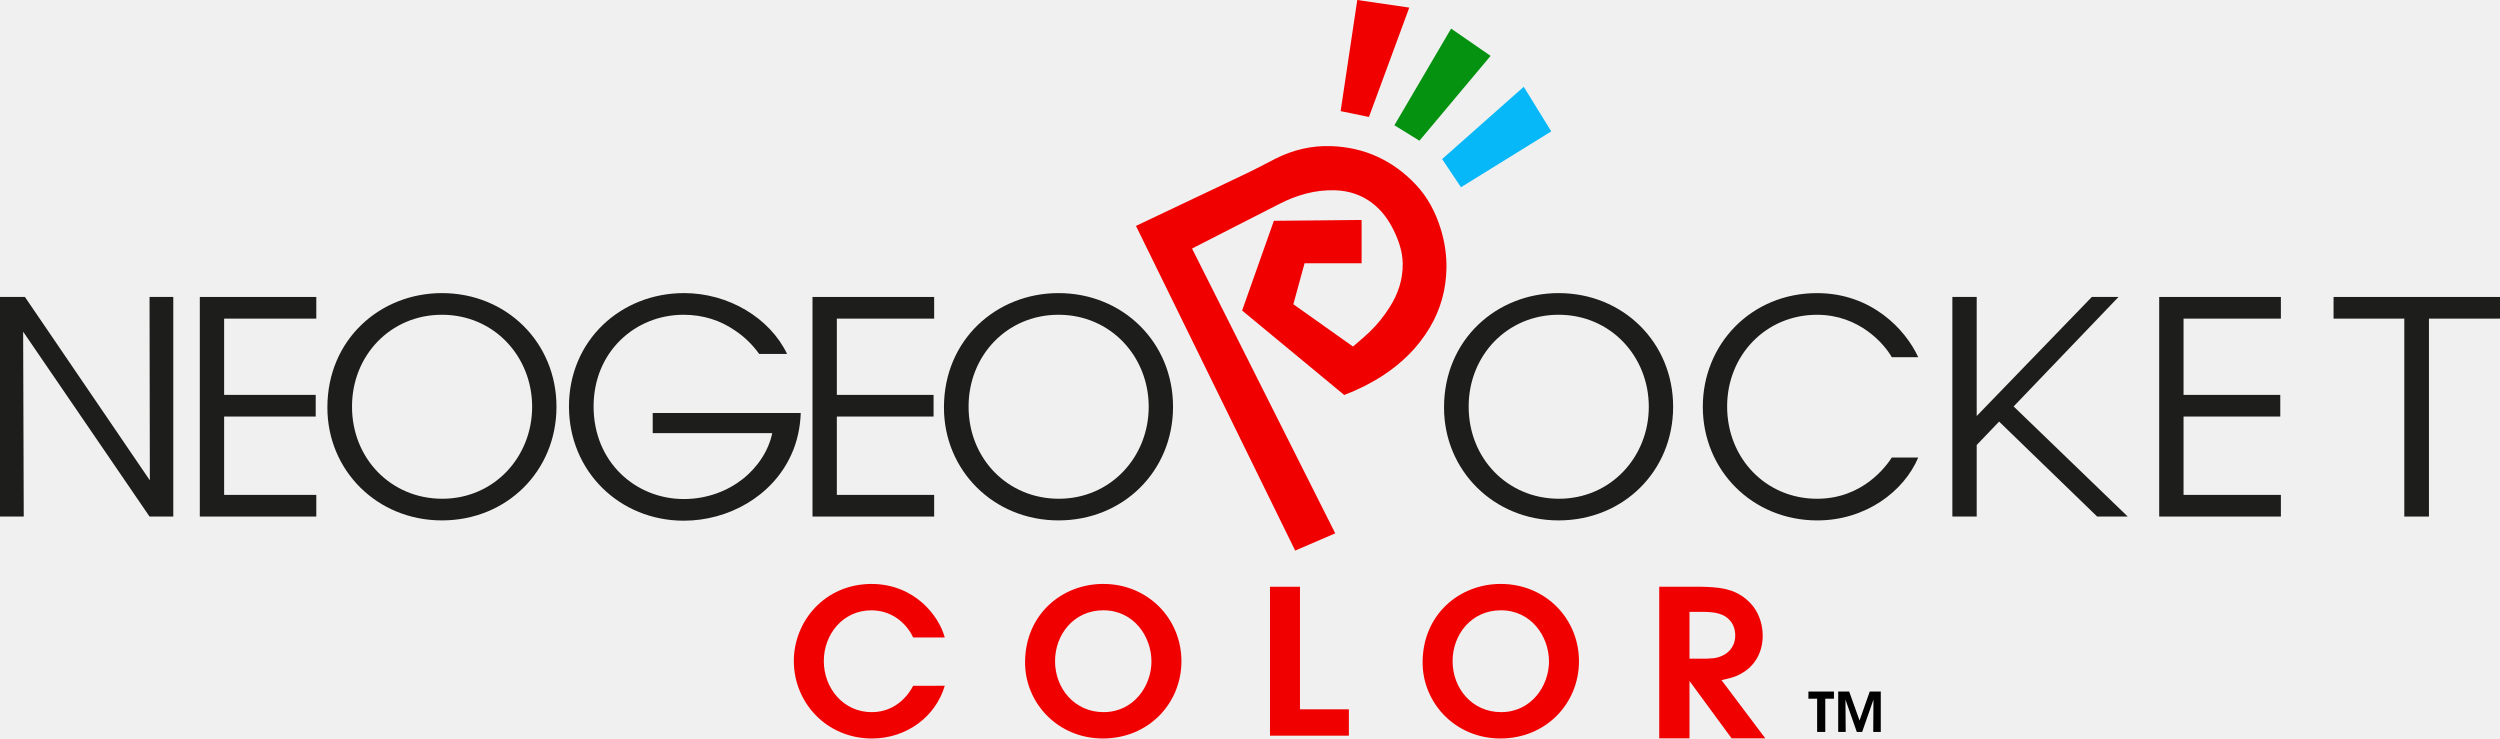
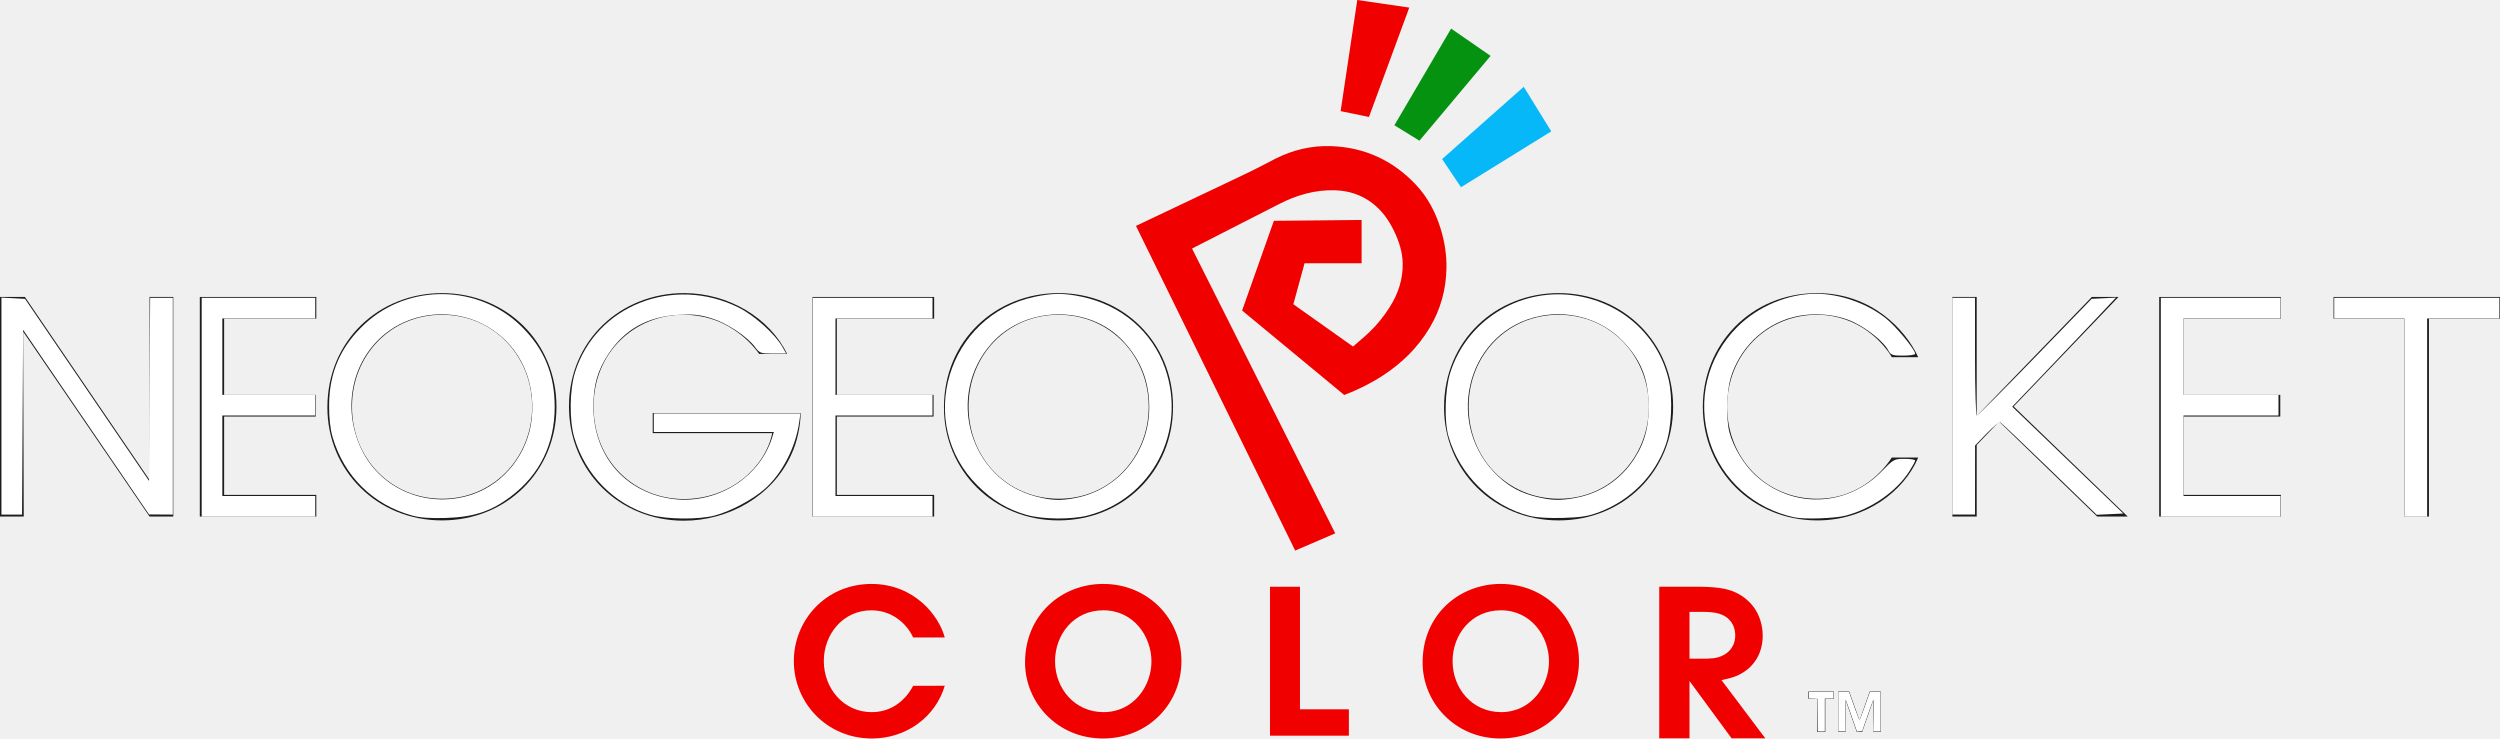
<svg xmlns="http://www.w3.org/2000/svg" version="1.1" id="Ebene_3" x="0px" y="0px" width="566.927px" height="167.468px" viewBox="0 0 566.927 167.468" enable-background="new 0 0 566.927 167.468" xml:space="preserve">
-   <g>
-     <g>
-       <path fill="#1D1D1B" d="M33.98,108.929l-0.068-41.587h5.384v49.797h-5.384L5.249,75.215l0.135,41.924H0V67.342h5.652    L33.98,108.929z" />
-       <path fill="#1D1D1B" d="M45.31,67.342h26.419v4.912H50.827v17.294h20.767v4.912H50.827v17.767h20.902v4.912H45.31V67.342z" />
-       <path fill="#1D1D1B" d="M74.242,92.375c0-15.341,11.911-25.908,25.976-25.908c14.602,0,25.975,11.171,25.975,25.773    c0,14.604-11.305,25.773-25.975,25.773c-14.738,0-25.976-11.373-25.976-25.572V92.375z M79.827,92.24    c0,11.709,8.815,20.861,20.458,20.861c11.776,0,20.39-9.486,20.39-20.861c0-11.373-8.613-20.861-20.457-20.861    c-11.709,0-20.391,9.286-20.391,20.792V92.24z" />
-       <path fill="#1D1D1B" d="M172.16,80.262c-1.548-2.153-3.433-3.97-5.586-5.383c-3.23-2.221-7.133-3.5-11.574-3.5    c-10.902,0-20.39,8.344-20.39,20.792c0,12.652,9.556,20.996,20.457,20.996c5.249,0,9.892-1.815,13.324-4.508    c3.5-2.76,5.922-6.527,6.73-10.432h-27.104v-4.576h33.564c-0.067,2.895-0.74,6.527-2.221,9.624    c-4.307,9.354-14.267,14.804-24.293,14.804c-14.535,0-26.042-11.17-26.042-25.908c0-14.938,11.709-25.706,26.109-25.706    c10.094,0,19.448,5.653,23.351,13.795h-6.325V80.262L172.16,80.262z" />
-       <path fill="#1D1D1B" d="M184.25,67.342h27.59v4.912h-22.071v17.294h21.937v4.912h-21.937v17.767h22.071v4.912h-27.59V67.342z" />
-       <path fill="#1D1D1B" d="M214.061,92.375c0-15.341,11.911-25.908,25.975-25.908c14.603,0,25.975,11.171,25.975,25.773    c0,14.604-11.305,25.773-25.975,25.773c-14.737,0-25.975-11.373-25.975-25.572V92.375z M219.646,92.24    c0,11.709,8.815,20.861,20.457,20.861c11.777,0,20.39-9.486,20.39-20.861c0-11.373-8.613-20.861-20.457-20.861    c-11.709,0-20.39,9.286-20.39,20.792V92.24L219.646,92.24z" />
+   <defs id="defs1414" />
+   <g id="g1409">
+     <g id="g1369">
+       <path fill="#1D1D1B" d="M33.98,108.929l-0.068-41.587h5.384v49.797h-5.384L5.249,75.215l0.135,41.924H0V67.342h5.652    L33.98,108.929z" id="path1357" />
+       <path fill="#1D1D1B" d="M45.31,67.342h26.419v4.912H50.827v17.294h20.767v4.912H50.827v17.767h20.902v4.912H45.31V67.342z" id="path1359" />
+       <path fill="#1D1D1B" d="M74.242,92.375c0-15.341,11.911-25.908,25.976-25.908c14.602,0,25.975,11.171,25.975,25.773    c0,14.604-11.305,25.773-25.975,25.773c-14.738,0-25.976-11.373-25.976-25.572V92.375z M79.827,92.24    c0,11.709,8.815,20.861,20.458,20.861c11.776,0,20.39-9.486,20.39-20.861c0-11.373-8.613-20.861-20.457-20.861    c-11.709,0-20.391,9.286-20.391,20.792V92.24z" id="path1361" />
+       <path fill="#1D1D1B" d="M172.16,80.262c-1.548-2.153-3.433-3.97-5.586-5.383c-3.23-2.221-7.133-3.5-11.574-3.5    c-10.902,0-20.39,8.344-20.39,20.792c0,12.652,9.556,20.996,20.457,20.996c5.249,0,9.892-1.815,13.324-4.508    c3.5-2.76,5.922-6.527,6.73-10.432h-27.104v-4.576h33.564c-0.067,2.895-0.74,6.527-2.221,9.624    c-4.307,9.354-14.267,14.804-24.293,14.804c-14.535,0-26.042-11.17-26.042-25.908c0-14.938,11.709-25.706,26.109-25.706    c10.094,0,19.448,5.653,23.351,13.795h-6.325V80.262L172.16,80.262z" id="path1363" />
+       <path fill="#1D1D1B" d="M184.25,67.342h27.59v4.912h-22.071v17.294h21.937v4.912h-21.937v17.767h22.071v4.912h-27.59V67.342z" id="path1365" />
+       <path fill="#1D1D1B" d="M214.061,92.375c0-15.341,11.911-25.908,25.975-25.908c14.603,0,25.975,11.171,25.975,25.773    c0,14.604-11.305,25.773-25.975,25.773c-14.737,0-25.975-11.373-25.975-25.572V92.375z M219.646,92.24    c0,11.709,8.815,20.861,20.457,20.861c11.777,0,20.39-9.486,20.39-20.861c0-11.373-8.613-20.861-20.457-20.861    c-11.709,0-20.39,9.286-20.39,20.792V92.24L219.646,92.24z" id="path1367" />
    </g>
-     <g>
-       <path fill="#1D1D1B" d="M327.466,92.375c0-15.341,11.91-25.908,25.976-25.908c14.603,0,25.976,11.171,25.976,25.773    c0,14.604-11.305,25.773-25.976,25.773c-14.737,0-25.976-11.373-25.976-25.572V92.375z M333.05,92.24    c0,11.709,8.816,20.861,20.459,20.861c11.777,0,20.391-9.486,20.391-20.861c0-11.373-8.613-20.861-20.458-20.861    c-11.708,0-20.392,9.286-20.392,20.792V92.24L333.05,92.24z" />
-       <path fill="#1D1D1B" d="M435.001,103.748c-3.229,7.672-11.91,14.268-22.879,14.268c-14.736,0-25.976-11.373-25.976-25.772    c0-14.2,10.97-25.774,25.906-25.774c12.313,0,20.054,8.21,22.946,14.535h-5.99c-1.684-2.96-7.334-9.623-16.956-9.623    c-11.642,0-20.39,9.219-20.39,20.793c0,11.777,8.813,20.929,20.39,20.929c10.433,0,15.745-7.47,16.956-9.354L435.001,103.748    L435.001,103.748z" />
-       <path fill="#1D1D1B" d="M489.644,67.342h27.592v4.912h-22.072v17.294h21.936v4.912h-21.936v17.767h22.072v4.912h-27.592V67.342    L489.644,67.342z" />
-       <path fill="#1D1D1B" d="M545.228,72.254h-16.047v-4.912h37.746v4.912h-16.113v44.885h-5.586V72.254z" />
+     <g id="g1379">
+       <path fill="#1D1D1B" d="M327.466,92.375c0-15.341,11.91-25.908,25.976-25.908c14.603,0,25.976,11.171,25.976,25.773    c0,14.604-11.305,25.773-25.976,25.773c-14.737,0-25.976-11.373-25.976-25.572V92.375z M333.05,92.24    c0,11.709,8.816,20.861,20.459,20.861c11.777,0,20.391-9.486,20.391-20.861c0-11.373-8.613-20.861-20.458-20.861    c-11.708,0-20.392,9.286-20.392,20.792V92.24L333.05,92.24z" id="path1371" />
+       <path fill="#1D1D1B" d="M435.001,103.748c-3.229,7.672-11.91,14.268-22.879,14.268c-14.736,0-25.976-11.373-25.976-25.772    c0-14.2,10.97-25.774,25.906-25.774c12.313,0,20.054,8.21,22.946,14.535h-5.99c-1.684-2.96-7.334-9.623-16.956-9.623    c-11.642,0-20.39,9.219-20.39,20.793c0,11.777,8.813,20.929,20.39,20.929c10.433,0,15.745-7.47,16.956-9.354L435.001,103.748    L435.001,103.748z" id="path1373" />
+       <path fill="#1D1D1B" d="M489.644,67.342h27.592v4.912h-22.072v17.294h21.936v4.912h-21.936v17.767h22.072v4.912h-27.592V67.342    L489.644,67.342z" id="path1375" />
+       <path fill="#1D1D1B" d="M545.228,72.254h-16.047v-4.912h37.746v4.912h-16.113v44.885h-5.586V72.254z" id="path1377" />
    </g>
-     <path fill="#F10000" d="M214.245,155.511c-2.053,6.982-8.625,11.957-16.521,11.957c-10.314,0-17.707-8.17-17.707-17.569   c0-8.99,6.982-17.479,17.662-17.479c9.721,0.047,15.243,7.211,16.566,12.142h-7.165c-1.049-2.328-4.061-6.115-9.447-6.162   c-6.572,0-10.816,5.521-10.816,11.5c0,6.162,4.427,11.594,10.862,11.594c6.024,0,8.763-4.746,9.401-5.979L214.245,155.511   L214.245,155.511z" />
-     <path fill="#F10000" d="M232.454,150.216c0-10.813,8.306-17.799,17.708-17.799c10.223,0,17.753,7.94,17.753,17.524   s-7.485,17.523-17.799,17.523c-10.36,0-17.662-8.168-17.662-17.203V150.216L232.454,150.216z M239.254,149.943   c0,6.162,4.427,11.547,11,11.547c6.846,0,10.862-5.934,10.862-11.5c0-5.658-4.016-11.594-10.908-11.594   c-6.754,0-10.954,5.567-10.954,11.502V149.943z" />
-     <path fill="#F10000" d="M287.996,133.059h6.799v27.793h11.09v5.979h-17.889V133.059z" />
-     <path fill="#F10000" d="M322.606,150.216c0-10.813,8.306-17.799,17.707-17.799c10.224,0,17.754,7.94,17.754,17.524   s-7.485,17.523-17.799,17.523c-10.358,0-17.662-8.168-17.662-17.203V150.216z M329.406,149.943c0,6.162,4.428,11.547,10.998,11.547   c6.846,0,10.862-5.934,10.862-11.5c0-5.658-4.017-11.594-10.907-11.594c-6.754,0-10.953,5.567-10.953,11.502V149.943   L329.406,149.943z" />
-     <path fill="#1D1D1B" d="M475.574,117.139h6.932l-25.871-24.968l23.783-24.83h-6.055l-26.105,26.998v-6.396V67.342h-5.518v49.797   h5.518v-16.228l5.08-5.306L475.574,117.139z" />
-     <path fill="#F10000" d="M385.808,133.059c3.799,0.096,7.156,0.291,10.176,2.821c0.778,0.636,1.51,1.461,2.045,2.289   c1.559,2.388,1.704,5.063,1.704,5.99c0,0.825-0.097,3.114-1.362,5.209c-0.342,0.532-0.779,1.264-1.802,2.188   c-1.12,0.976-2.288,1.51-2.728,1.704c-0.828,0.341-1.654,0.585-3.456,0.974l9.933,13.193h-7.645l-9.543-12.998v12.998h-6.864   v-34.371L385.808,133.059L385.808,133.059z M383.13,149.369h3.408c0.391,0,0.729,0,1.121-0.049c0.729,0,3.164-0.098,4.771-2.045   c0.388-0.488,1.071-1.51,1.071-3.166c0-0.535-0.049-1.851-0.926-3.064c-1.511-2.047-3.848-2.24-6.186-2.291h-3.262v10.615H383.13z" />
-     <path fill="none" d="M302.794,120.945c-10.838-21.554-21.646-43.05-32.461-64.562c0.06-0.042,0.108-0.083,0.163-0.11   c2.697-1.38,5.395-2.76,8.091-4.138c3.812-1.946,7.625-3.883,11.433-5.839c4.003-2.056,8.21-3.293,12.751-3.146   c3.091,0.1,5.925,0.999,8.411,2.895c2.194,1.674,3.747,3.848,4.937,6.306c1.129,2.332,1.934,4.759,1.979,7.377   c0.063,3.636-1.036,6.924-2.985,9.977c-1.306,2.042-2.796,3.921-4.544,5.584c-1.204,1.146-2.491,2.204-3.739,3.299   c-4.569-3.241-9.041-6.41-13.531-9.593c0.853-3.113,1.693-6.198,2.539-9.291c4.361,0,8.662,0,12.94,0c0-3.277,0-6.527,0-9.823   c-6.682,0.064-13.29,0.127-19.897,0.193c-2.407,6.801-4.803,13.565-7.2,20.342c7.735,6.398,15.444,12.774,23.159,19.157   c3.066-1.169,5.975-2.609,8.713-4.387c4.363-2.835,8-6.396,10.671-10.881c2.481-4.169,3.728-8.71,3.796-13.559   c0.042-3.005-0.414-5.943-1.298-8.823c-1.173-3.816-2.987-7.27-5.755-10.165c-5.189-5.433-11.553-8.353-19.081-8.621   c-4.45-0.158-8.66,0.847-12.632,2.842c-1.789,0.9-3.541,1.872-5.341,2.744c-4.01,1.939-8.04,3.837-12.062,5.748   c-3.547,1.686-7.095,3.366-10.642,5.047c-1.199,0.569-2.399,1.14-3.6,1.71c12.046,24.561,24.078,49.093,36.104,73.625   C296.762,123.541,299.748,122.255,302.794,120.945z" />
-     <path fill="#F10000" d="M302.794,120.945c-3.047,1.311-6.032,2.596-9.086,3.908c-12.025-24.529-24.059-49.063-36.104-73.624   c1.201-0.57,2.4-1.141,3.6-1.71c3.547-1.682,7.095-3.362,10.642-5.047c4.022-1.911,8.052-3.809,12.062-5.748   c1.8-0.872,3.552-1.844,5.341-2.744c3.972-1.996,8.182-3,12.631-2.842c7.529,0.268,13.893,3.188,19.082,8.621   c2.768,2.895,4.582,6.348,5.754,10.165c0.885,2.879,1.341,5.818,1.299,8.823c-0.068,4.849-1.313,9.39-3.796,13.559   c-2.673,4.484-6.308,8.045-10.673,10.881c-2.736,1.776-5.645,3.217-8.711,4.386c-7.715-6.382-15.424-12.758-23.159-19.156   c2.397-6.777,4.793-13.541,7.2-20.342c6.607-0.065,13.218-0.129,19.897-0.193c0,3.296,0,6.546,0,9.823c-4.278,0-8.579,0-12.94,0   c-0.846,3.093-1.688,6.178-2.539,9.291c4.49,3.183,8.961,6.352,13.531,9.593c1.248-1.095,2.535-2.153,3.739-3.299   c1.748-1.663,3.238-3.542,4.543-5.584c1.95-3.053,3.05-6.341,2.986-9.977c-0.048-2.618-0.851-5.045-1.979-7.377   c-1.188-2.458-2.742-4.632-4.937-6.306c-2.486-1.896-5.32-2.794-8.411-2.895c-4.541-0.147-8.748,1.089-12.751,3.146   c-3.806,1.956-7.621,3.893-11.433,5.839c-2.697,1.378-5.395,2.758-8.091,4.138c-0.055,0.028-0.104,0.069-0.163,0.11   C281.149,77.895,291.957,99.391,302.794,120.945z" />
-     <path fill="#F10000" d="M310.439,26.526c-2.162-0.445-4.264-0.879-6.423-1.324c1.257-8.395,2.514-16.788,3.774-25.202   c3.935,0.574,7.832,1.145,11.791,1.724C316.526,10.012,313.488,18.253,310.439,26.526z" />
-     <path fill="#07B8F9" d="M345.539,19.679c2.088,3.381,4.147,6.72,6.241,10.112c-6.819,4.222-13.635,8.44-20.472,12.671   c-1.434-2.14-2.84-4.241-4.278-6.391C333.195,30.612,339.347,25.163,345.539,19.679z" />
-     <path fill="#069211" d="M329.069,6.482c3.017,2.085,5.979,4.134,8.954,6.19c-5.377,6.412-10.738,12.805-16.136,19.239   c-1.888-1.165-3.759-2.319-5.683-3.507C320.475,21.129,324.753,13.837,329.069,6.482z" />
-     <g>
-       <path d="M412.074,158.443h-1.98v-1.621h5.791v1.621h-1.967v7.535h-1.844V158.443L412.074,158.443z" />
-       <path d="M416.851,165.979v-9.156h2.486l2.354,6.57l2.313-6.57h2.5v9.156h-1.709l0.051-7.338l-2.563,7.338h-1.213l-2.574-7.338    l0.051,7.338H416.851z" />
+     <path fill="#F10000" d="M214.245,155.511c-2.053,6.982-8.625,11.957-16.521,11.957c-10.314,0-17.707-8.17-17.707-17.569   c0-8.99,6.982-17.479,17.662-17.479c9.721,0.047,15.243,7.211,16.566,12.142h-7.165c-1.049-2.328-4.061-6.115-9.447-6.162   c-6.572,0-10.816,5.521-10.816,11.5c0,6.162,4.427,11.594,10.862,11.594c6.024,0,8.763-4.746,9.401-5.979L214.245,155.511   L214.245,155.511z" id="path1381" />
+     <path fill="#F10000" d="M232.454,150.216c0-10.813,8.306-17.799,17.708-17.799c10.223,0,17.753,7.94,17.753,17.524   s-7.485,17.523-17.799,17.523c-10.36,0-17.662-8.168-17.662-17.203V150.216L232.454,150.216z M239.254,149.943   c0,6.162,4.427,11.547,11,11.547c6.846,0,10.862-5.934,10.862-11.5c0-5.658-4.016-11.594-10.908-11.594   c-6.754,0-10.954,5.567-10.954,11.502V149.943z" id="path1383" />
+     <path fill="#F10000" d="M287.996,133.059h6.799v27.793h11.09v5.979h-17.889V133.059z" id="path1385" />
+     <path fill="#F10000" d="M322.606,150.216c0-10.813,8.306-17.799,17.707-17.799c10.224,0,17.754,7.94,17.754,17.524   s-7.485,17.523-17.799,17.523c-10.358,0-17.662-8.168-17.662-17.203V150.216z M329.406,149.943c0,6.162,4.428,11.547,10.998,11.547   c6.846,0,10.862-5.934,10.862-11.5c0-5.658-4.017-11.594-10.907-11.594c-6.754,0-10.953,5.567-10.953,11.502V149.943   L329.406,149.943z" id="path1387" />
+     <path fill="#1D1D1B" d="M475.574,117.139h6.932l-25.871-24.968l23.783-24.83h-6.055l-26.105,26.998v-6.396V67.342h-5.518v49.797   h5.518v-16.228l5.08-5.306L475.574,117.139z" id="path1389" />
+     <path fill="#F10000" d="M385.808,133.059c3.799,0.096,7.156,0.291,10.176,2.821c0.778,0.636,1.51,1.461,2.045,2.289   c1.559,2.388,1.704,5.063,1.704,5.99c0,0.825-0.097,3.114-1.362,5.209c-0.342,0.532-0.779,1.264-1.802,2.188   c-1.12,0.976-2.288,1.51-2.728,1.704c-0.828,0.341-1.654,0.585-3.456,0.974l9.933,13.193h-7.645l-9.543-12.998v12.998h-6.864   v-34.371L385.808,133.059L385.808,133.059z M383.13,149.369h3.408c0.391,0,0.729,0,1.121-0.049c0.729,0,3.164-0.098,4.771-2.045   c0.388-0.488,1.071-1.51,1.071-3.166c0-0.535-0.049-1.851-0.926-3.064c-1.511-2.047-3.848-2.24-6.186-2.291h-3.262v10.615H383.13z" id="path1391" />
+     <path fill="none" d="M302.794,120.945c-10.838-21.554-21.646-43.05-32.461-64.562c0.06-0.042,0.108-0.083,0.163-0.11   c2.697-1.38,5.395-2.76,8.091-4.138c3.812-1.946,7.625-3.883,11.433-5.839c4.003-2.056,8.21-3.293,12.751-3.146   c3.091,0.1,5.925,0.999,8.411,2.895c2.194,1.674,3.747,3.848,4.937,6.306c1.129,2.332,1.934,4.759,1.979,7.377   c0.063,3.636-1.036,6.924-2.985,9.977c-1.306,2.042-2.796,3.921-4.544,5.584c-1.204,1.146-2.491,2.204-3.739,3.299   c-4.569-3.241-9.041-6.41-13.531-9.593c0.853-3.113,1.693-6.198,2.539-9.291c4.361,0,8.662,0,12.94,0c0-3.277,0-6.527,0-9.823   c-6.682,0.064-13.29,0.127-19.897,0.193c-2.407,6.801-4.803,13.565-7.2,20.342c7.735,6.398,15.444,12.774,23.159,19.157   c3.066-1.169,5.975-2.609,8.713-4.387c4.363-2.835,8-6.396,10.671-10.881c2.481-4.169,3.728-8.71,3.796-13.559   c0.042-3.005-0.414-5.943-1.298-8.823c-1.173-3.816-2.987-7.27-5.755-10.165c-5.189-5.433-11.553-8.353-19.081-8.621   c-4.45-0.158-8.66,0.847-12.632,2.842c-1.789,0.9-3.541,1.872-5.341,2.744c-4.01,1.939-8.04,3.837-12.062,5.748   c-3.547,1.686-7.095,3.366-10.642,5.047c-1.199,0.569-2.399,1.14-3.6,1.71c12.046,24.561,24.078,49.093,36.104,73.625   C296.762,123.541,299.748,122.255,302.794,120.945z" id="path1393" />
+     <path fill="#F10000" d="M302.794,120.945c-3.047,1.311-6.032,2.596-9.086,3.908c-12.025-24.529-24.059-49.063-36.104-73.624   c1.201-0.57,2.4-1.141,3.6-1.71c3.547-1.682,7.095-3.362,10.642-5.047c4.022-1.911,8.052-3.809,12.062-5.748   c1.8-0.872,3.552-1.844,5.341-2.744c3.972-1.996,8.182-3,12.631-2.842c7.529,0.268,13.893,3.188,19.082,8.621   c2.768,2.895,4.582,6.348,5.754,10.165c0.885,2.879,1.341,5.818,1.299,8.823c-0.068,4.849-1.313,9.39-3.796,13.559   c-2.673,4.484-6.308,8.045-10.673,10.881c-2.736,1.776-5.645,3.217-8.711,4.386c-7.715-6.382-15.424-12.758-23.159-19.156   c2.397-6.777,4.793-13.541,7.2-20.342c6.607-0.065,13.218-0.129,19.897-0.193c0,3.296,0,6.546,0,9.823c-4.278,0-8.579,0-12.94,0   c-0.846,3.093-1.688,6.178-2.539,9.291c4.49,3.183,8.961,6.352,13.531,9.593c1.248-1.095,2.535-2.153,3.739-3.299   c1.748-1.663,3.238-3.542,4.543-5.584c1.95-3.053,3.05-6.341,2.986-9.977c-0.048-2.618-0.851-5.045-1.979-7.377   c-1.188-2.458-2.742-4.632-4.937-6.306c-2.486-1.896-5.32-2.794-8.411-2.895c-4.541-0.147-8.748,1.089-12.751,3.146   c-3.806,1.956-7.621,3.893-11.433,5.839c-2.697,1.378-5.395,2.758-8.091,4.138c-0.055,0.028-0.104,0.069-0.163,0.11   C281.149,77.895,291.957,99.391,302.794,120.945z" id="path1395" />
+     <path fill="#F10000" d="M310.439,26.526c-2.162-0.445-4.264-0.879-6.423-1.324c1.257-8.395,2.514-16.788,3.774-25.202   c3.935,0.574,7.832,1.145,11.791,1.724C316.526,10.012,313.488,18.253,310.439,26.526z" id="path1397" />
+     <path fill="#07B8F9" d="M345.539,19.679c2.088,3.381,4.147,6.72,6.241,10.112c-6.819,4.222-13.635,8.44-20.472,12.671   c-1.434-2.14-2.84-4.241-4.278-6.391C333.195,30.612,339.347,25.163,345.539,19.679z" id="path1399" />
+     <path fill="#069211" d="M329.069,6.482c3.017,2.085,5.979,4.134,8.954,6.19c-5.377,6.412-10.738,12.805-16.136,19.239   c-1.888-1.165-3.759-2.319-5.683-3.507C320.475,21.129,324.753,13.837,329.069,6.482z" id="path1401" />
+     <g id="g1407">
+       <path d="M412.074,158.443h-1.98v-1.621h5.791v1.621h-1.967v7.535h-1.844V158.443L412.074,158.443z" id="path1403" />
+       <path d="M416.851,165.979v-9.156h2.486l2.354,6.57l2.313-6.57h2.5v9.156h-1.709l0.051-7.338l-2.563,7.338h-1.213l-2.574-7.338    l0.051,7.338H416.851z" id="path1405" />
    </g>
  </g>
+   <path style="fill:#ffffff;stroke-width:0.468" d="M 0.328,92.09 V 67.489 l 2.667,0.14 2.667,0.14 14.07,20.647 14.07,20.647 0.122,-20.764 0.122,-20.764 h 2.57 2.57 v 24.578 24.578 l -2.692,-0.016 -2.692,-0.016 L 19.522,95.726 5.243,74.792 5.121,95.742 5,116.692 H 2.664 0.328 Z" id="path1418" />
+   <path style="fill:#ffffff;stroke-width:0.468" d="M 45.738,92.348 V 67.536 h 12.874 12.874 v 2.341 2.341 H 60.953 50.42 v 8.661 8.661 h 10.533 10.533 v 2.341 2.341 H 60.953 50.42 v 9.129 9.129 h 10.533 10.533 v 2.341 2.341 H 58.612 45.738 Z" id="path1420" />
+   <path style="fill:#ffffff;stroke-width:0.468" d="M 93.489,116.917 C 84.616,114.485 78.021,107.993 75.428,99.136 c -0.543,-1.855 -0.814,-4.324 -0.797,-7.268 0.043,-7.457 2.649,-13.368 8.132,-18.444 9.965,-9.226 25.888,-8.928 35.549,0.666 5.13,5.094 7.483,10.838 7.473,18.239 -0.012,8.411 -3.39,15.298 -9.934,20.252 -4.435,3.358 -8.379,4.671 -14.638,4.874 -3.598,0.117 -5.925,-0.046 -7.724,-0.539 z m 13.826,-4.873 c 7.171,-2.52 12.46,-9.343 13.274,-17.121 0.989,-9.455 -3.441,-17.761 -11.551,-21.655 -6.647,-3.192 -14.866,-2.506 -20.789,1.736 -8.327,5.963 -10.941,17.323 -6.216,27.015 4.487,9.205 15.356,13.514 25.282,10.025 z" id="path1422" />
+   <path style="fill:#ffffff;stroke-width:0.468" d="m 147.55,116.754 c -8.261,-2.366 -14.871,-9.083 -17.338,-17.618 -1.141,-3.949 -1.046,-10.766 0.206,-14.747 4.737,-15.058 22.176,-21.986 36.989,-14.694 3.6,1.772 8.359,6.037 10.024,8.984 l 0.846,1.497 h -2.981 c -2.781,0 -3.052,-0.096 -4.038,-1.429 -1.807,-2.444 -6.47,-5.523 -9.977,-6.589 -2.605,-0.791 -4.064,-0.944 -7.317,-0.767 -7.042,0.384 -12.176,3.202 -15.883,8.716 -2.571,3.826 -3.545,7.212 -3.519,12.24 0.056,10.871 7.017,19.112 17.514,20.736 10.089,1.562 20.259,-4.634 23.085,-14.065 l 0.316,-1.053 H 161.87 148.262 V 95.859 93.752 h 16.625 16.625 l -0.281,1.99 c -0.81,5.741 -3.878,11.674 -7.84,15.161 -2.751,2.422 -7.763,5.077 -11.343,6.01 -3.679,0.958 -10.874,0.879 -14.499,-0.159 z" id="path1424" />
+   <path style="fill:#ffffff;stroke-width:0.468" d="M 184.31,92.348 V 67.536 h 13.576 13.576 v 2.341 2.341 h -11.001 -11.001 v 8.661 8.661 h 11.001 11.001 v 2.341 2.341 h -11.001 -11.001 v 9.129 9.129 h 11.001 11.001 v 2.341 2.341 h -13.576 -13.576 z" id="path1426" />
+   <path style="fill:#ffffff;stroke-width:0.468" d="m 232.763,116.754 c -4.264,-1.225 -7.637,-3.244 -11.047,-6.61 -14.295,-14.115 -6.886,-38.682 12.919,-42.84 4.121,-0.865 6.643,-0.868 10.69,-0.01 9.007,1.908 16.002,7.923 18.897,16.248 4.988,14.344 -3.023,29.593 -17.521,33.35 -3.723,0.965 -10.329,0.899 -13.939,-0.138 z m 11.053,-3.817 c 9.826,-1.864 16.802,-10.406 16.802,-20.575 0,-5.882 -1.914,-10.736 -5.925,-15.024 -7.721,-8.254 -22.136,-8.026 -29.776,0.472 -10.562,11.747 -5.1,30.821 9.953,34.756 3.591,0.939 5.531,1.019 8.946,0.372 z" id="path1428" />
+   <path style="fill:#ffffff;stroke-width:0.468" d="m 346.863,116.978 c -8.686,-2.201 -15.894,-9.288 -18.4,-18.089 -0.981,-3.445 -0.789,-10.465 0.39,-14.286 3.622,-11.737 15.392,-19.219 27.774,-17.657 10.79,1.362 19.362,8.895 21.767,19.129 0.996,4.238 0.679,11.034 -0.695,14.895 -2.456,6.903 -7.881,12.401 -14.904,15.105 -2.566,0.988 -4.139,1.248 -8.314,1.373 -3.258,0.098 -6.056,-0.075 -7.618,-0.471 z m 10.402,-4.067 c 5.61,-1.037 10.301,-4.172 13.387,-8.947 2.48,-3.837 3.417,-7.697 3.18,-13.094 -0.243,-5.524 -1.907,-9.408 -5.768,-13.455 -5.046,-5.29 -12.895,-7.409 -20.162,-5.442 -15.732,4.258 -20.304,24.84 -8.032,36.153 2.569,2.368 5.092,3.699 8.646,4.56 3.361,0.815 5.295,0.865 8.748,0.226 z" id="path1430" />
+   <path style="fill:#ffffff;stroke-width:0.468" d="m 406.914,117.319 c -9.108,-1.944 -16.445,-8.499 -19.201,-17.154 -2.975,-9.341 -0.584,-19.218 6.311,-26.075 4.647,-4.622 11.443,-7.474 17.806,-7.474 5.371,0 11.57,2.178 15.821,5.559 2.297,1.827 6.65,7.098 6.65,8.053 0,0.229 -1.228,0.417 -2.73,0.417 -2.466,0 -2.793,-0.118 -3.386,-1.227 -1.006,-1.88 -4.477,-4.715 -7.739,-6.321 -3.893,-1.916 -9.462,-2.359 -14.051,-1.117 -6.627,1.794 -11.966,7.076 -13.965,13.814 -0.891,3.004 -1.017,9.358 -0.242,12.269 0.905,3.401 3.295,7.334 5.912,9.725 8.379,7.658 20.673,7.238 28.69,-0.981 2.592,-2.657 2.773,-2.755 5.099,-2.755 1.327,0 2.412,0.169 2.412,0.376 0,0.207 -0.599,1.313 -1.331,2.458 -2.93,4.582 -8.595,8.521 -14.447,10.045 -2.455,0.639 -9.352,0.87 -11.609,0.389 z" id="path1432" />
+   <path style="fill:#ffffff;stroke-width:0.468" d="m 442.727,92.114 v -24.578 h 2.575 2.575 v 13.342 c 0,7.338 0.183,13.342 0.407,13.342 0.224,0 6.175,-5.951 13.225,-13.225 l 12.818,-13.225 2.755,-0.141 2.755,-0.141 -4.628,4.914 c -2.545,2.703 -7.838,8.268 -11.763,12.368 l -7.135,7.454 12.593,12.116 12.593,12.116 -3.017,0.139 -3.017,0.139 -10.768,-10.438 c -5.922,-5.741 -10.945,-10.5 -11.161,-10.575 -0.216,-0.075 -1.574,1.084 -3.017,2.575 l -2.624,2.711 -0.009,7.841 -0.009,7.841 h -2.575 -2.575 z" id="path1434" />
+   <path style="fill:#ffffff;stroke-width:0.468" d="M 490.01,92.348 V 67.536 h 13.576 13.576 v 2.341 2.341 h -11.001 -11.001 v 8.661 8.661 h 10.767 10.767 v 2.341 2.341 h -10.767 -10.767 v 9.129 9.129 h 11.001 11.001 v 2.341 2.341 H 503.587 490.01 Z" id="path1436" />
+   <path style="fill:#ffffff;stroke-width:0.468" d="M 545.252,94.689 V 72.218 h -7.959 -7.959 v -2.341 -2.341 h 18.726 18.726 v 2.341 2.341 h -8.193 -8.193 v 22.471 22.471 h -2.575 -2.575 z" id="path1438" />
+   <path style="fill:#ffffff;stroke-width:0.117" d="m 416.867,161.391 v -4.506 h 1.217 1.217 l 0.116,0.334 c 0.756,2.168 2.179,6.065 2.241,6.134 0.044,0.049 0.597,-1.386 1.231,-3.189 l 1.151,-3.278 h 1.212 1.212 v 4.506 4.506 h -0.838 -0.838 l 0.076,-3.628 c 0.042,-1.995 0.037,-3.627 -0.01,-3.626 -0.047,9.2e-4 -0.646,1.62 -1.329,3.599 l -1.243,3.597 -0.586,0.035 -0.586,0.035 -0.467,-1.322 c -0.257,-0.727 -0.83,-2.362 -1.272,-3.633 -0.443,-1.271 -0.831,-2.311 -0.863,-2.312 -0.032,-4e-4 -0.04,1.632 -0.018,3.627 l 0.041,3.628 h -0.831 -0.831 z" id="path1440" />
+   <path style="fill:#ffffff;stroke-width:0.117" d="m 412.158,162.181 -0.031,-3.716 -0.966,-0.034 -0.966,-0.034 v -0.756 -0.756 h 2.809 2.809 v 0.761 0.761 h -0.995 -0.995 v 3.745 3.745 h -0.818 -0.818 z" id="path1442" />
</svg>
